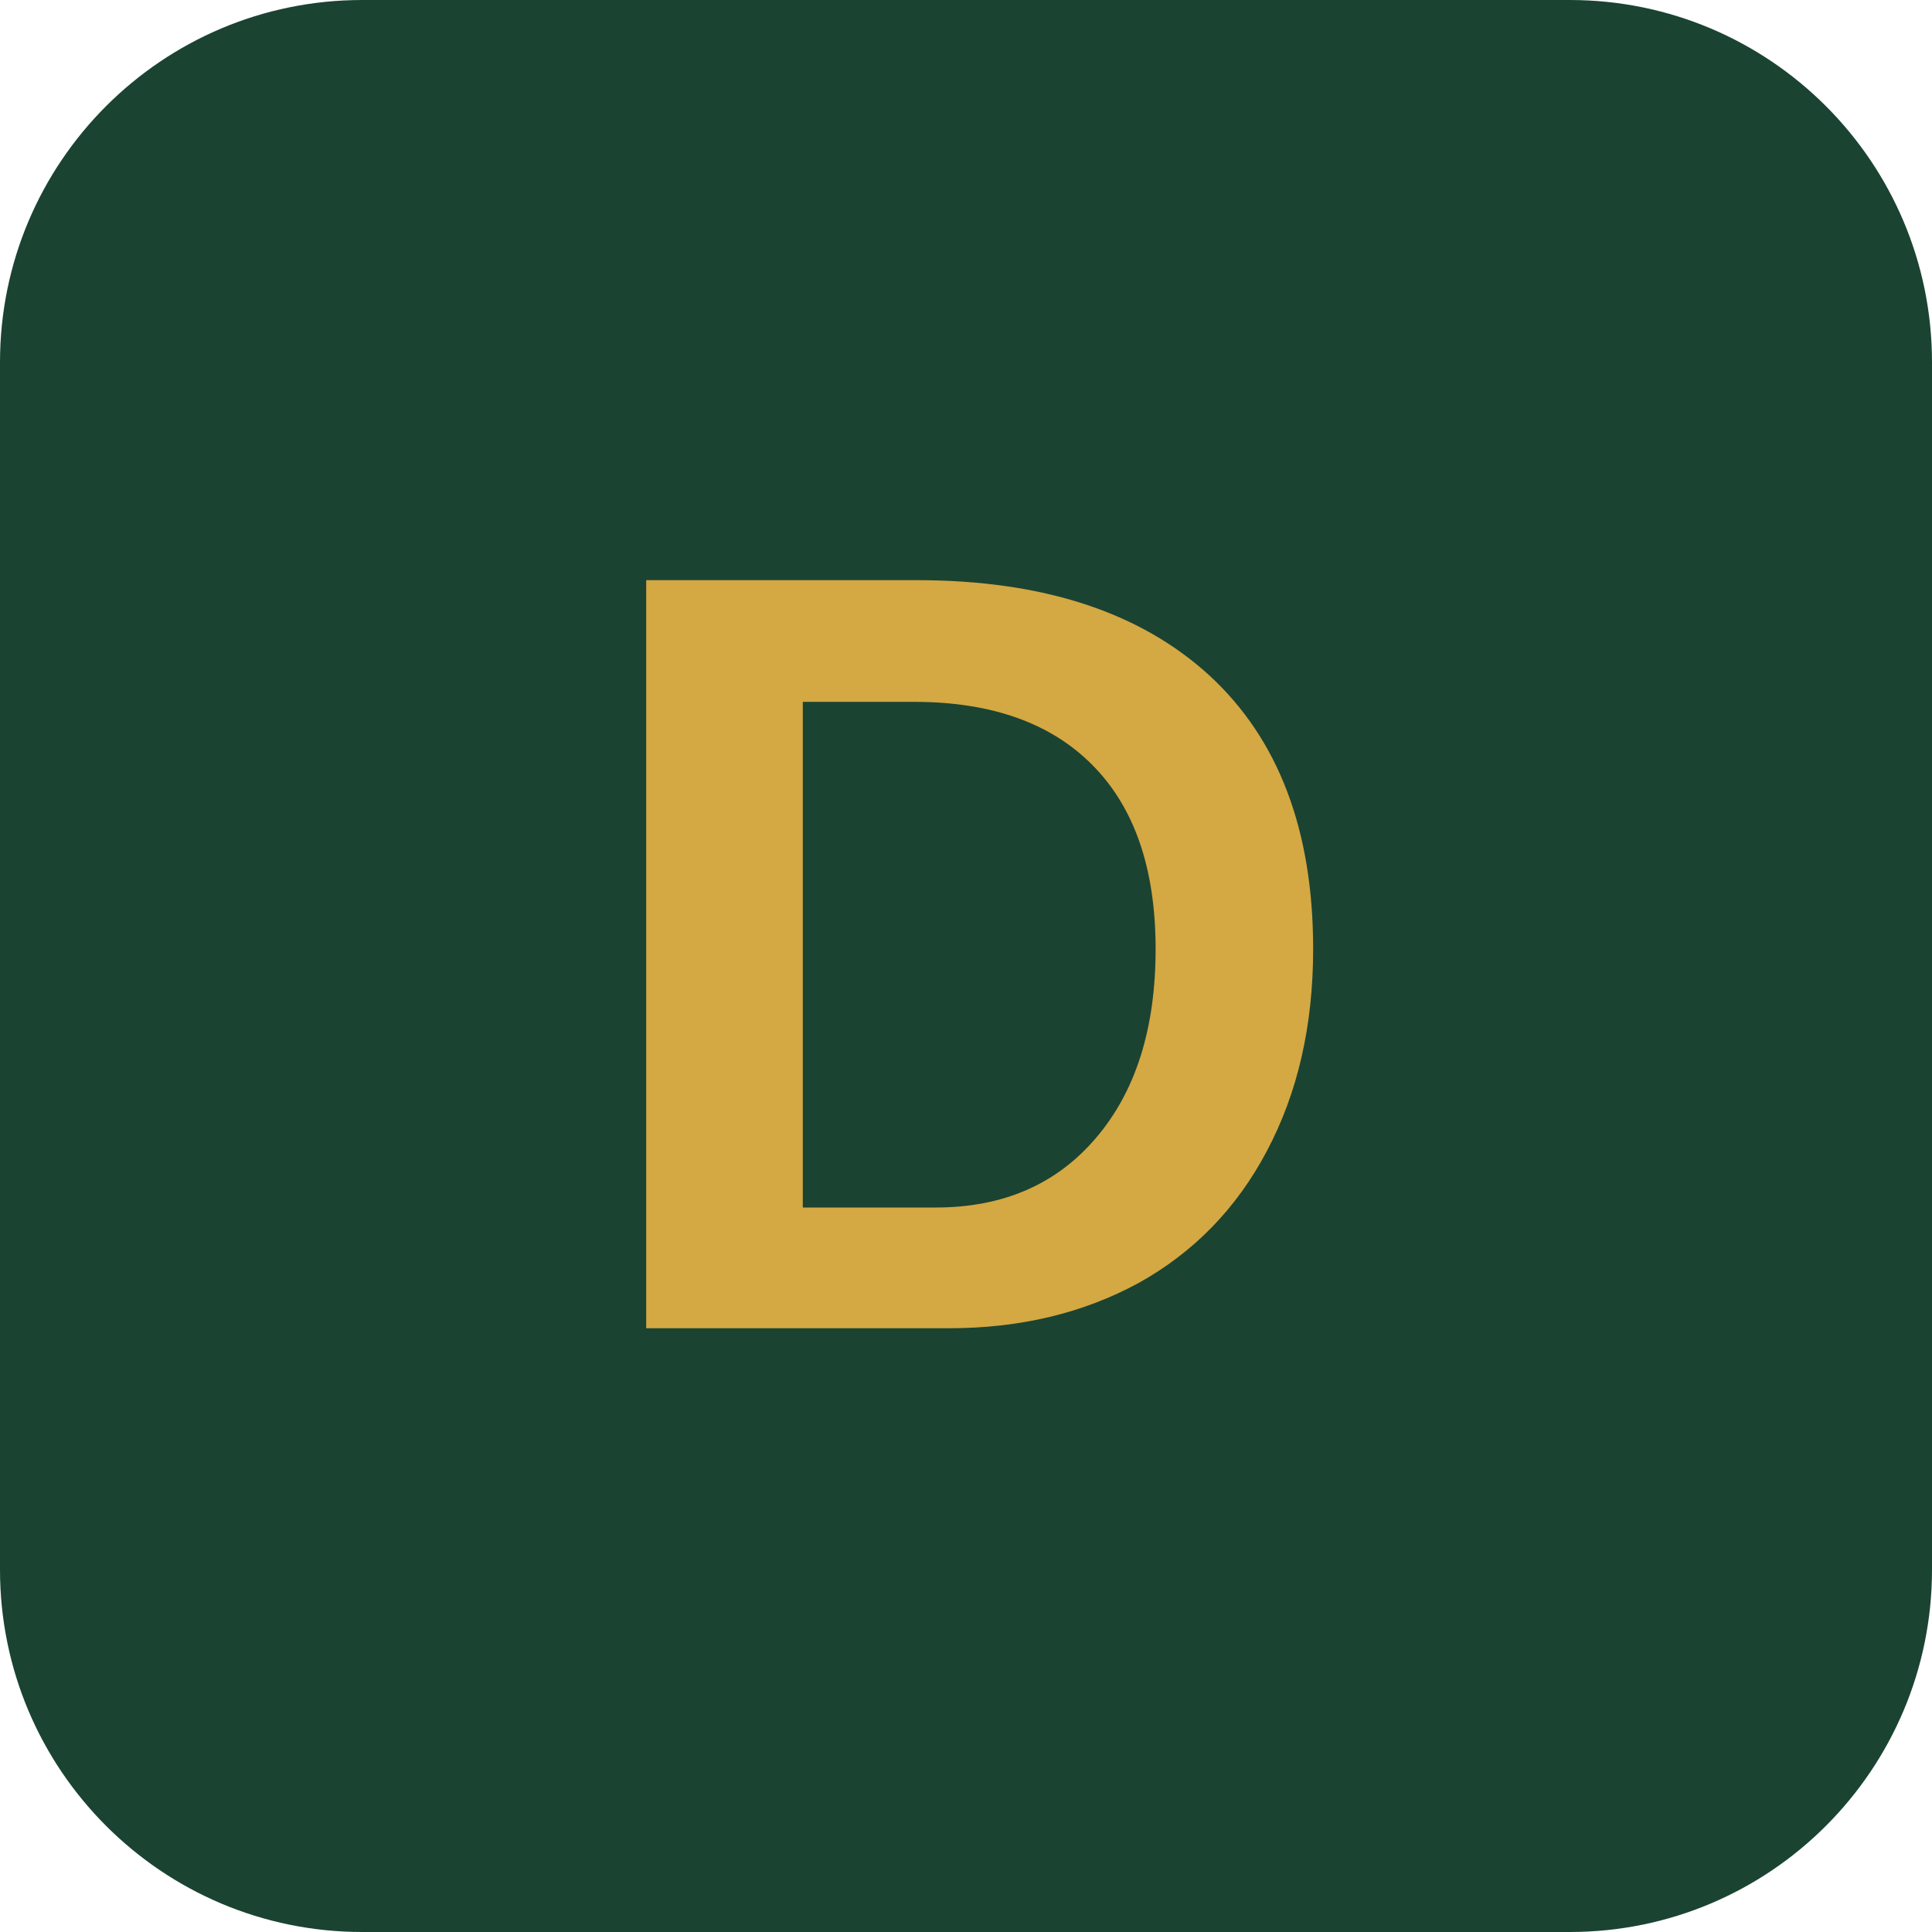
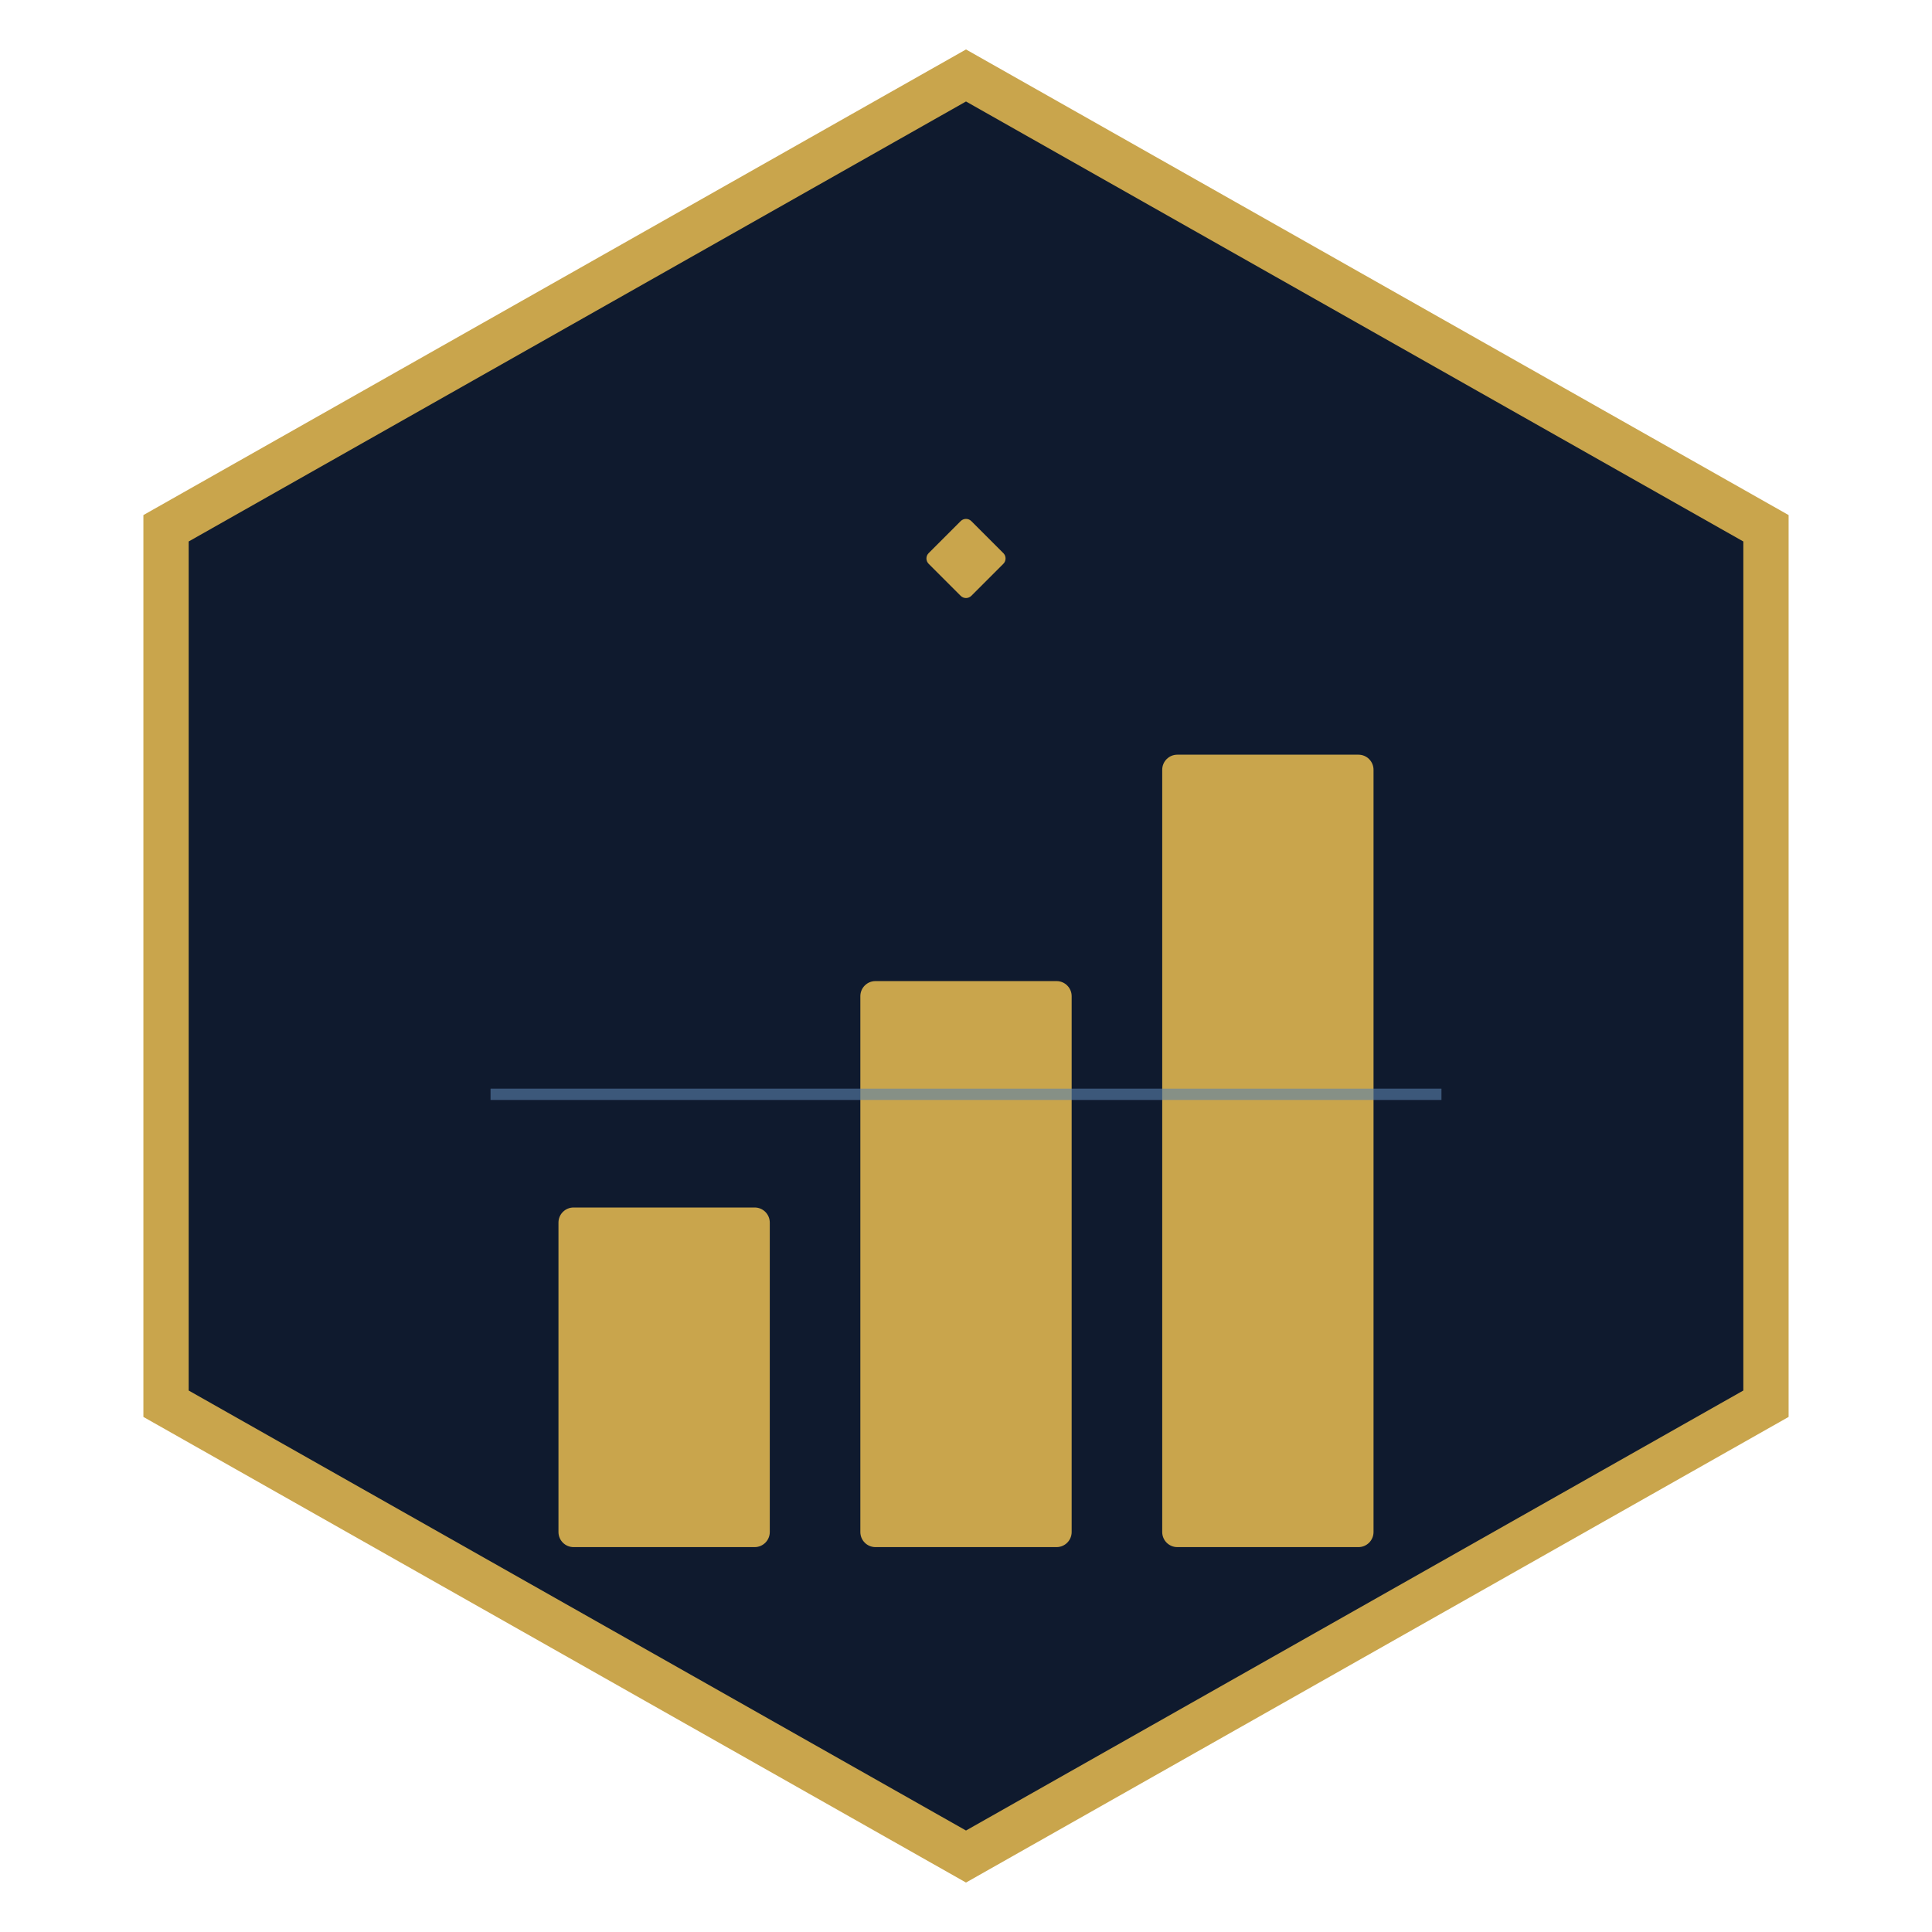
- <svg xmlns="http://www.w3.org/2000/svg" viewBox="0 0 32 32">
-   <rect width="32" height="32" rx="6" fill="#1B4332" />
-   <text x="16" y="22" text-anchor="middle" font-family="Arial" font-weight="bold" font-size="18" fill="#D4A843">D</text>
+ <svg xmlns="http://www.w3.org/2000/svg" viewBox="0 0 512 512">
+   <polygon points="256,20 468,140 468,372 256,492 44,372 44,140" fill="#0F1A2E" stroke="#C9A54C" stroke-width="12" />
+   <rect x="148" y="320" width="56" height="90" rx="4" fill="#C9A54C" />
+   <rect x="228" y="260" width="56" height="150" rx="4" fill="#C9A54C" />
+   <rect x="308" y="200" width="56" height="210" rx="4" fill="#C9A54C" />
+   <line x1="130" y1="290" x2="382" y2="290" stroke="#5A82AD" stroke-width="3" opacity="0.6" />
+   <rect x="248" y="140" width="16" height="16" rx="2" fill="#C9A54C" transform="rotate(45 256 148)" />
</svg>
